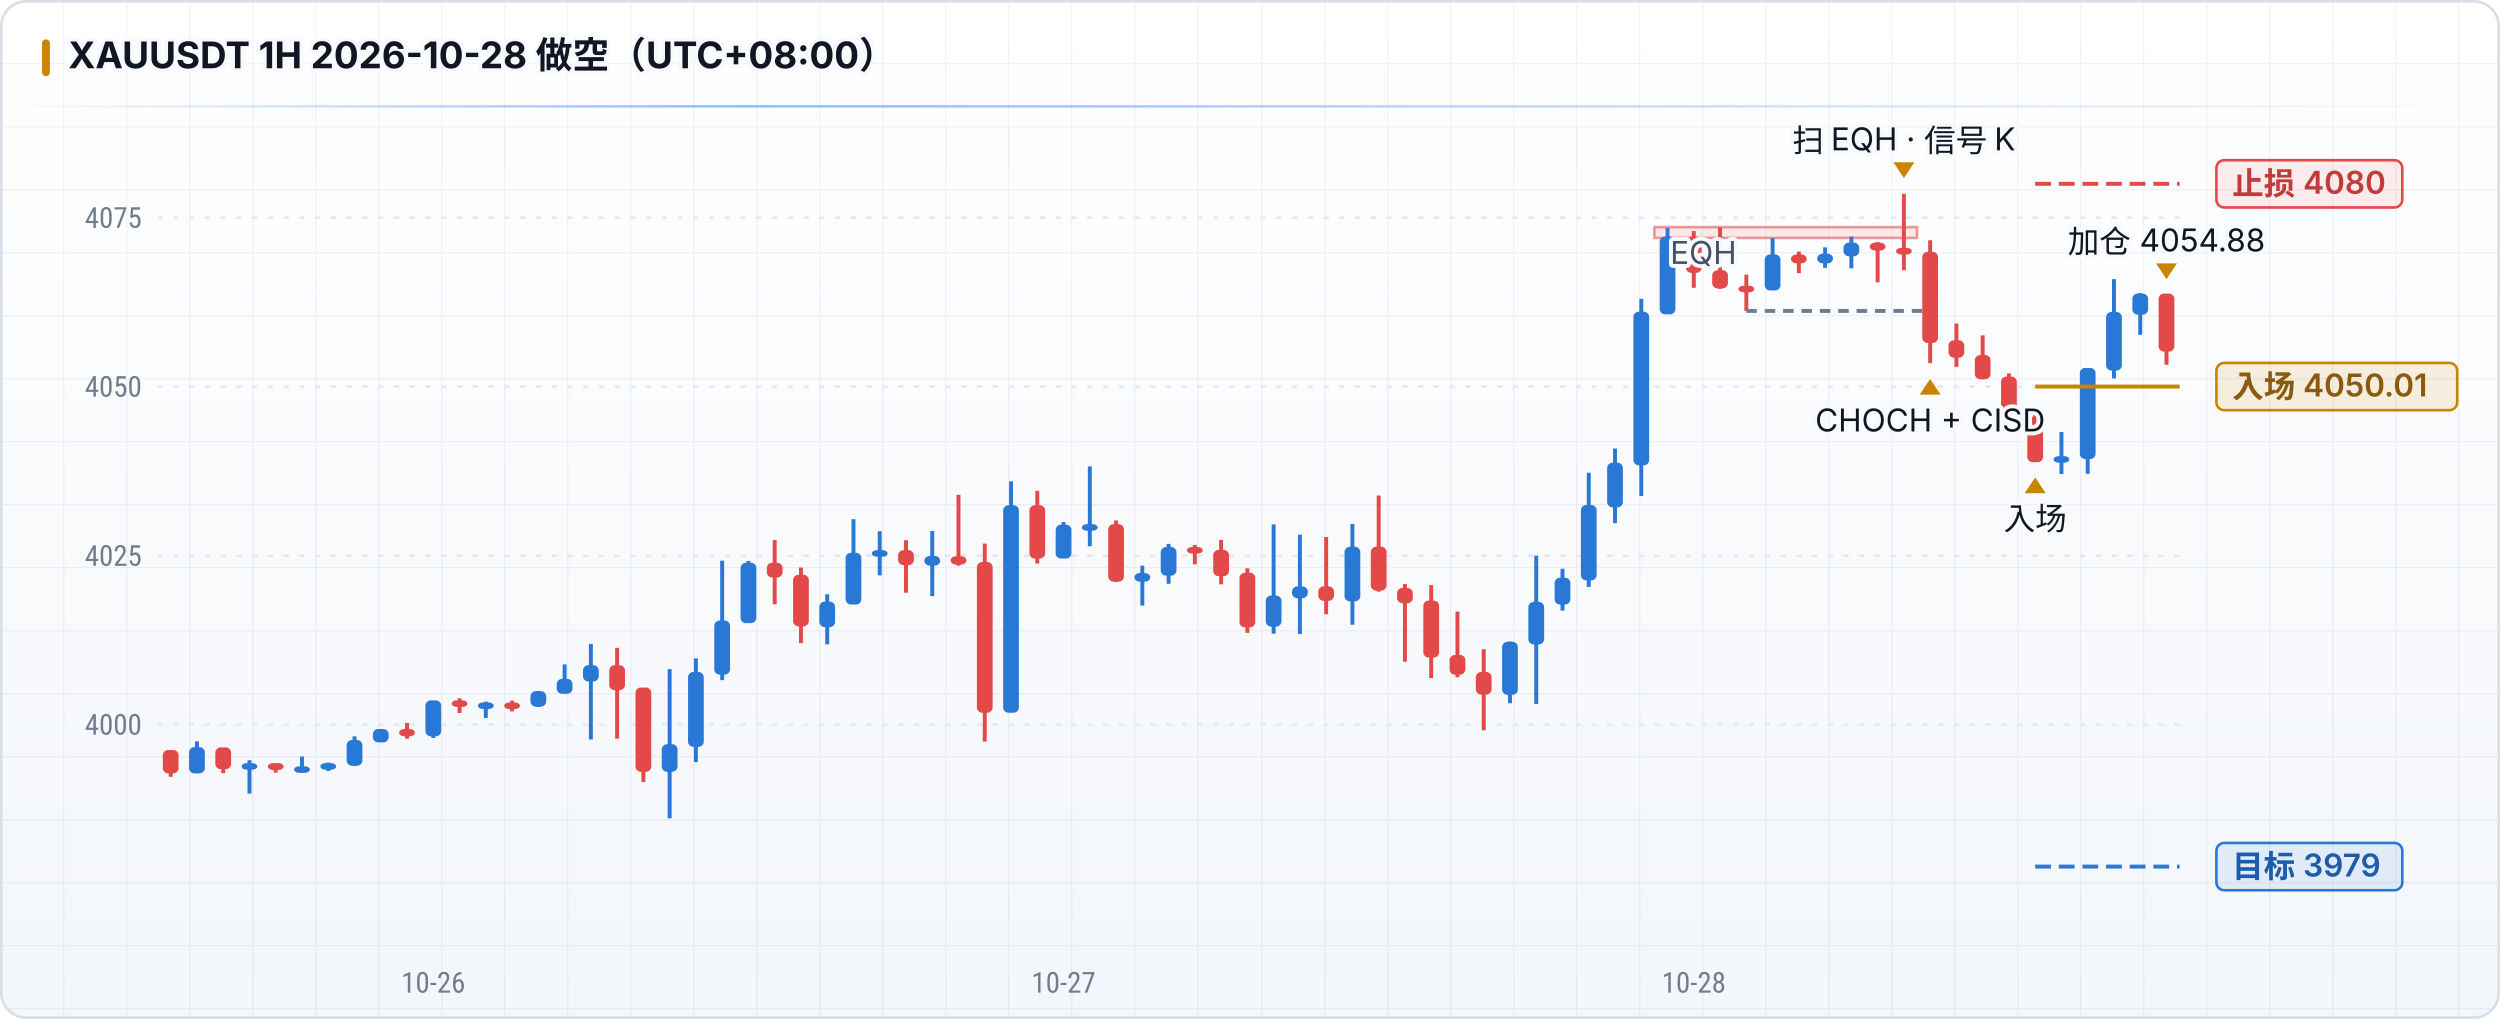
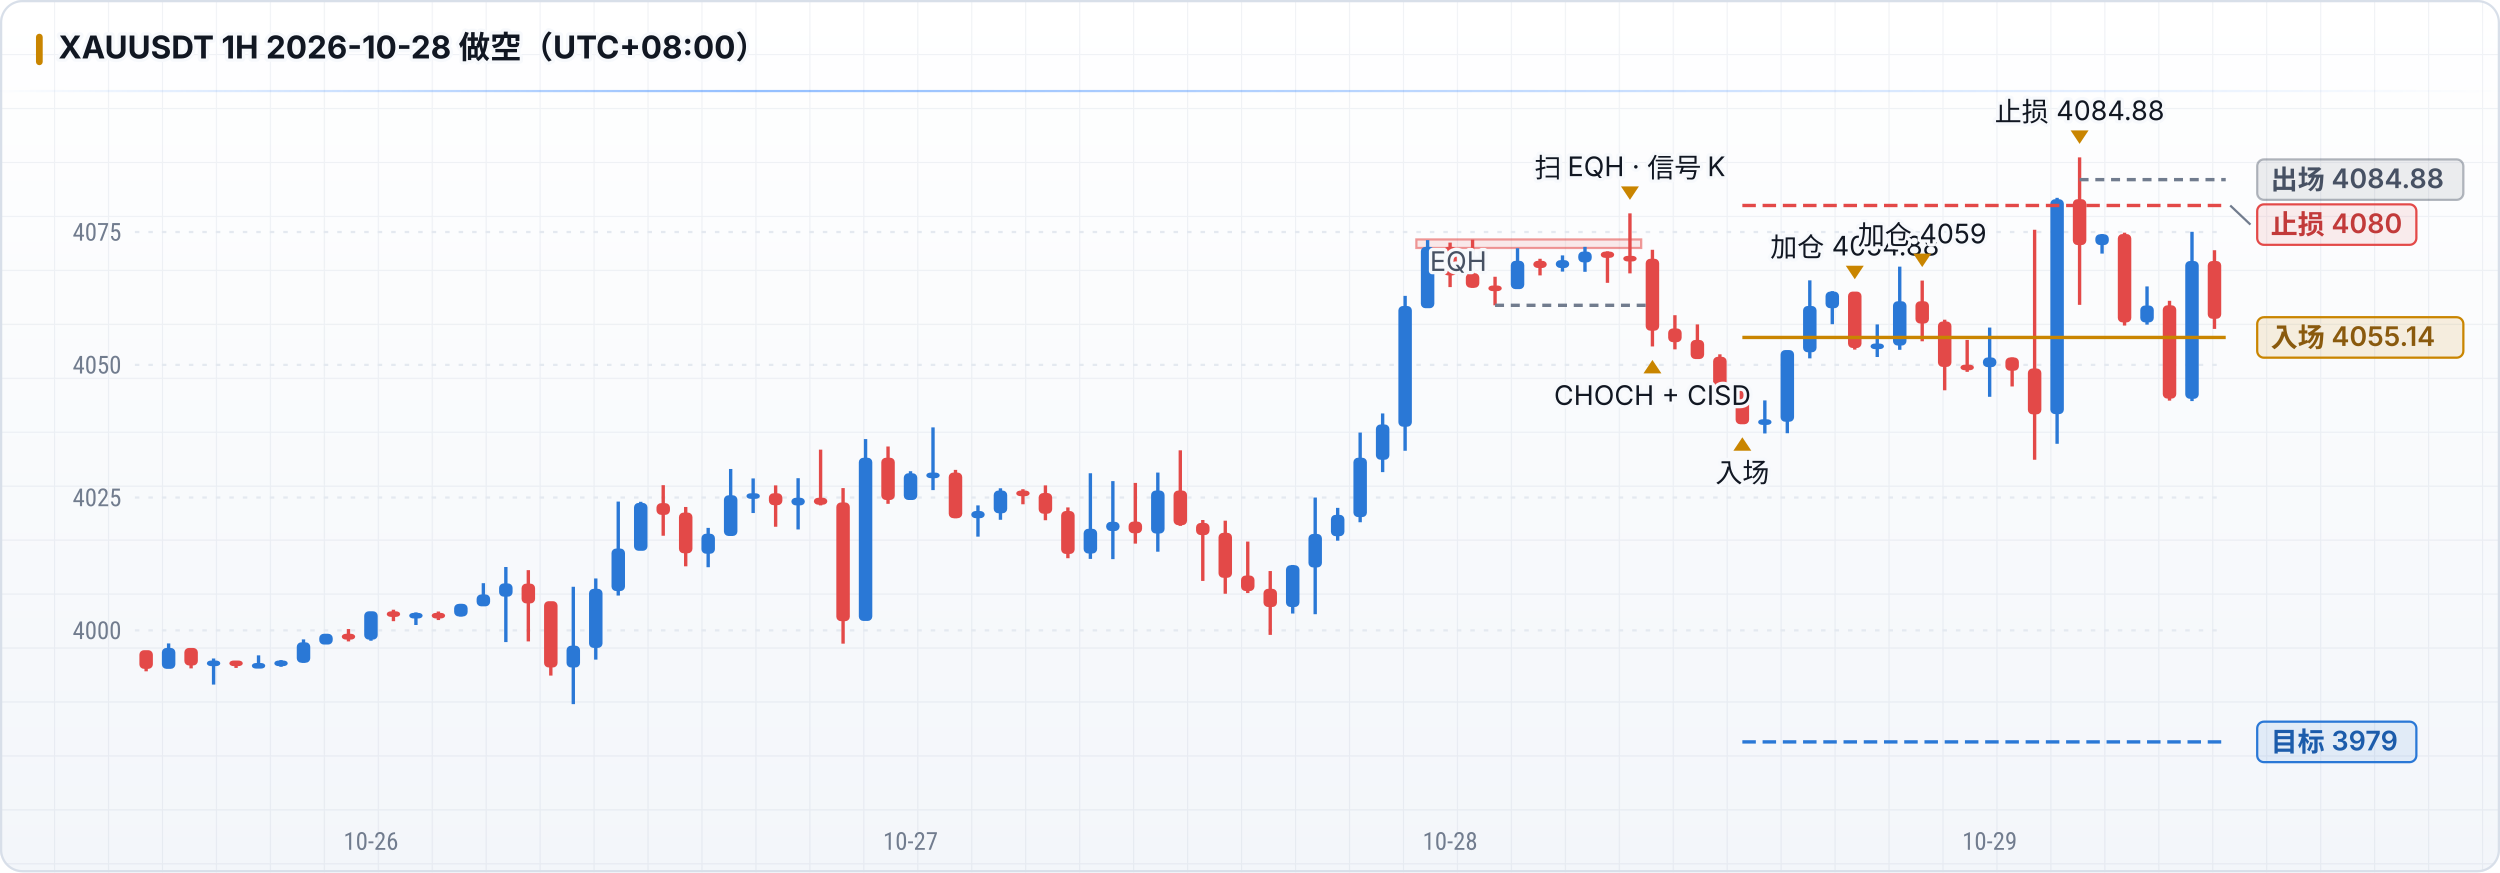
- <svg xmlns="http://www.w3.org/2000/svg" width="952" height="388" viewBox="0 0 952 388" role="img" aria-label="XAUUSDT 1H  2026-10-28 做空（UTC+08:00）">
+ <svg xmlns="http://www.w3.org/2000/svg" width="1112" height="388" viewBox="0 0 1112 388" role="img" aria-label="XAUUSDT 1H  2026-10-28 做空（UTC+08:00）">
  <style>
  .bg { fill: url(#bg); }
  .bg-grid { stroke: rgba(28, 60, 110, 0.06); }
  .frame { fill: none; stroke: #d8dfe9; }
  .title-mark { fill: #c98500; }
  .title { fill: #111722; font-weight: 650; font-size: 14px; }
  text { font-family: -apple-system, BlinkMacSystemFont, 'PingFang SC', 'Microsoft YaHei', sans-serif; font-size: 12px; fill: #111722; paint-order: stroke; stroke: #f7f9fc; stroke-width: 3px; stroke-linejoin: round; }
  .muted { fill: #475163; }
  .wick { stroke-width: 1.5; }
  .up { fill: #2a78d6; stroke: #2a78d6; }
  .down { fill: #e34948; stroke: #e34948; }
  .z-bull { fill: rgba(42, 120, 214, 0.13); stroke: rgba(42, 120, 214, 0.55); }
  .z-bear { fill: rgba(227, 73, 72, 0.11); stroke: rgba(227, 73, 72, 0.55); }
  .z-neutral { fill: rgba(71, 81, 99, 0.09); stroke: rgba(71, 81, 99, 0.25); stroke-dasharray: 2 3; }
  .z-accent { fill: rgba(212, 145, 34, 0.18); stroke: rgba(201, 133, 0, 0.75); }
  .l-neutral { stroke: #717c8e; stroke-dasharray: 4 3; }
  .l-stop { stroke: #e34948; stroke-dasharray: 6 3; }
  .l-target { stroke: #2a78d6; stroke-dasharray: 6 3; }
  .l-entry { stroke: #c98500; }
  .bracket { stroke: #717c8e; fill: none; }
  .grid { stroke: #e4e9f0; stroke-dasharray: 2 4; }
  .tick { font-family: 'DIN Alternate', 'Bahnschrift', 'Roboto Condensed', sans-serif; font-size: 11px; fill: #717c8e; stroke: none; }
  .arrow { fill: #c98500; stroke: none; }
  .tag rect { stroke-width: 1; }
  .tag text { stroke: none; font-weight: 600; }
  .t-neutral rect { fill: rgba(71, 81, 99, 0.1); stroke: rgba(71, 81, 99, 0.4); }
  .t-neutral text { fill: #475163; }
  .t-stop rect, .t-bear rect { fill: rgba(227, 73, 72, 0.1); stroke: #e34948; }
  .t-stop text, .t-bear text { fill: #c23a3a; }
  .t-target rect, .t-bull rect { fill: rgba(42, 120, 214, 0.1); stroke: #2a78d6; }
  .t-target text, .t-bull text { fill: #1c5cab; }
  .t-entry rect, .t-accent rect { fill: rgba(212, 145, 34, 0.14); stroke: #c98500; }
  .t-entry text, .t-accent text { fill: #8a5a0e; }
  @media (prefers-color-scheme: dark) {
    .bg-grid { stroke: rgba(110, 160, 230, 0.06); }
    .frame { stroke: #1c2839; }
    .title-mark { fill: #f0b44c; }
    .title, text { fill: #e3eaf4; }
    text { stroke: #0a111d; }
    .muted { fill: #a0b0c5; }
    .up { fill: #3d8bff; stroke: #3d8bff; }
    .down { fill: #f2555f; stroke: #f2555f; }
    .candles { filter: url(#glow); }
    .z-bull { fill: rgba(61, 139, 255, 0.14); stroke: rgba(61, 139, 255, 0.6); }
    .z-bear { fill: rgba(242, 85, 95, 0.13); stroke: rgba(242, 85, 95, 0.6); }
    .z-neutral { fill: rgba(160, 176, 197, 0.08); stroke: rgba(160, 176, 197, 0.25); }
    .z-accent { fill: rgba(240, 180, 76, 0.16); stroke: rgba(240, 180, 76, 0.75); }
    .l-neutral, .bracket { stroke: #8293ab; }
    .l-stop { stroke: #f2555f; }
    .l-target { stroke: #3d8bff; }
    .l-entry { stroke: #f0b44c; }
    .grid { stroke: #182334; }
    .tick { fill: #70829b; }
    .arrow { fill: #f0b44c; }
    .t-neutral rect { fill: rgba(160, 176, 197, 0.1); stroke: rgba(160, 176, 197, 0.45); }
    .t-neutral text { fill: #c5d0de; }
    .t-stop rect, .t-bear rect { fill: rgba(242, 85, 95, 0.16); stroke: #f2555f; }
    .t-stop text, .t-bear text { fill: #ff8f98; }
    .t-target rect, .t-bull rect { fill: rgba(61, 139, 255, 0.16); stroke: #3d8bff; }
    .t-target text, .t-bull text { fill: #8cc3ff; }
    .t-entry rect, .t-accent rect { fill: rgba(240, 180, 76, 0.16); stroke: #f0b44c; }
    .t-entry text, .t-accent text { fill: #ffd38a; }
  }
</style>
  <defs>
    <linearGradient id="bg" x1="0" y1="0" x2="0" y2="1">
      <stop offset="0" stop-color="#ffffff" />
      <stop offset="1" stop-color="#f3f6fa" />
    </linearGradient>
    <linearGradient id="edge" x1="0" y1="0" x2="1" y2="0">
      <stop offset="0" stop-color="#3d8bff" stop-opacity="0" />
      <stop offset="0.3" stop-color="#3d8bff" stop-opacity="0.55" />
      <stop offset="1" stop-color="#3d8bff" stop-opacity="0" />
    </linearGradient>
    <pattern id="paper" width="24" height="24" patternUnits="userSpaceOnUse">
      <path class="bg-grid" d="M24 0H0V24" fill="none" />
    </pattern>
    <filter id="glow" x="-50%" y="-10%" width="200%" height="120%">
      <feGaussianBlur stdDeviation="2.2" result="b" />
      <feMerge>
        <feMergeNode in="b" />
        <feMergeNode in="SourceGraphic" />
      </feMerge>
    </filter>
    <style>@media (prefers-color-scheme: dark) { #bg stop:first-child { stop-color: #0f1828; } #bg stop:last-child { stop-color: #070c16; } }</style>
  </defs>
-   <rect class="bg" width="952" height="388" rx="10" />
-   <rect width="952" height="388" rx="10" fill="url(#paper)" />
-   <rect class="frame" x="0.5" y="0.5" width="951" height="387" rx="9.5" />
-   <rect fill="url(#edge)" x="0" y="40" width="952" height="1" />
+   <rect class="bg" width="1112" height="388" rx="10" />
+   <rect width="1112" height="388" rx="10" fill="url(#paper)" />
+   <rect class="frame" x="0.5" y="0.5" width="1111" height="387" rx="9.5" />
+   <rect fill="url(#edge)" x="0" y="40" width="1112" height="1" />
  <rect class="title-mark" x="16" y="15" width="3" height="14" rx="1.5" />
  <text class="title" x="26" y="26">XAUUSDT 1H  2026-10-28 做空（UTC+08:00）</text>
-   <line class="grid" x1="60" x2="830" y1="275.9" y2="275.9" />
-   <text class="tick" x="54" y="275.9" dy="0.35em" text-anchor="end">4000</text>
-   <line class="grid" x1="60" x2="830" y1="211.6" y2="211.6" />
-   <text class="tick" x="54" y="211.6" dy="0.35em" text-anchor="end">4025</text>
-   <line class="grid" x1="60" x2="830" y1="147.2" y2="147.2" />
-   <text class="tick" x="54" y="147.2" dy="0.35em" text-anchor="end">4050</text>
-   <line class="grid" x1="60" x2="830" y1="82.9" y2="82.9" />
-   <text class="tick" x="54" y="82.9" dy="0.35em" text-anchor="end">4075</text>
+   <line class="grid" x1="60" x2="990" y1="280.4" y2="280.4" />
+   <text class="tick" x="54" y="280.4" dy="0.35em" text-anchor="end">4000</text>
+   <line class="grid" x1="60" x2="990" y1="221.3" y2="221.3" />
+   <text class="tick" x="54" y="221.3" dy="0.35em" text-anchor="end">4025</text>
+   <line class="grid" x1="60" x2="990" y1="162.3" y2="162.3" />
+   <text class="tick" x="54" y="162.3" dy="0.35em" text-anchor="end">4050</text>
+   <line class="grid" x1="60" x2="990" y1="103.2" y2="103.2" />
+   <text class="tick" x="54" y="103.2" dy="0.35em" text-anchor="end">4075</text>
  <text class="tick" x="165" y="378" text-anchor="middle">10-26</text>
  <text class="tick" x="405" y="378" text-anchor="middle">10-27</text>
  <text class="tick" x="645" y="378" text-anchor="middle">10-28</text>
-   <rect class="z-bear" x="630" y="86.5" width="100" height="4.1" />
+   <text class="tick" x="885" y="378" text-anchor="middle">10-29</text>
+   <rect class="z-bear" x="630" y="106.5" width="100" height="3.8" />
  <g class="candles">
-     <line class="wick down" x1="65" x2="65" y1="286.1" y2="295.8" />
-     <rect class="down" x="62.5" y="286.1" width="5" height="7.9" rx="1.5" />
-     <line class="wick up" x1="75" x2="75" y1="282.3" y2="294.1" />
-     <rect class="up" x="72.5" y="285" width="5" height="9" rx="1.5" />
-     <line class="wick down" x1="85" x2="85" y1="285" y2="294.4" />
-     <rect class="down" x="82.5" y="285.1" width="5" height="7.3" rx="1.5" />
-     <line class="wick up" x1="95" x2="95" y1="289.5" y2="302.2" />
-     <rect class="up" x="92.5" y="291.1" width="5" height="1.5" rx="1.5" />
-     <line class="wick down" x1="105" x2="105" y1="291" y2="294.2" />
-     <rect class="down" x="102.5" y="291.1" width="5" height="1.6" rx="1.5" />
-     <line class="wick up" x1="115" x2="115" y1="288.1" y2="293.3" />
-     <rect class="up" x="112.5" y="292.3" width="5" height="1.5" rx="1.5" />
-     <line class="wick up" x1="125" x2="125" y1="290.4" y2="293.6" />
-     <rect class="up" x="122.5" y="291.1" width="5" height="1.5" rx="1.5" />
-     <line class="wick up" x1="135" x2="135" y1="280.4" y2="291.7" />
-     <rect class="up" x="132.5" y="282.3" width="5" height="8.8" rx="1.5" />
-     <line class="wick up" x1="145" x2="145" y1="278.1" y2="282.3" />
-     <rect class="up" x="142.5" y="278.1" width="5" height="4.1" rx="1.5" />
-     <line class="wick down" x1="155" x2="155" y1="275.3" y2="281.3" />
-     <rect class="down" x="152.5" y="278.1" width="5" height="1.8" rx="1.5" />
-     <line class="wick up" x1="165" x2="165" y1="267" y2="281" />
-     <rect class="up" x="162.5" y="267.2" width="5" height="12.7" rx="1.5" />
-     <line class="wick down" x1="175" x2="175" y1="265.9" y2="271.5" />
-     <rect class="down" x="172.5" y="267.2" width="5" height="1.5" rx="1.5" />
-     <line class="wick up" x1="185" x2="185" y1="267.2" y2="273.4" />
-     <rect class="up" x="182.5" y="268" width="5" height="1.5" rx="1.5" />
-     <line class="wick down" x1="195" x2="195" y1="266.8" y2="270.9" />
-     <rect class="down" x="192.5" y="268" width="5" height="1.5" rx="1.5" />
-     <line class="wick up" x1="205" x2="205" y1="263.1" y2="269.2" />
-     <rect class="up" x="202.5" y="263.7" width="5" height="4.9" rx="1.5" />
-     <line class="wick up" x1="215" x2="215" y1="253" y2="264" />
-     <rect class="up" x="212.5" y="259" width="5" height="4.7" rx="1.5" />
-     <line class="wick up" x1="225" x2="225" y1="245.2" y2="281.6" />
-     <rect class="up" x="222.5" y="253.8" width="5" height="5.2" rx="1.5" />
-     <line class="wick down" x1="235" x2="235" y1="246.7" y2="281.3" />
-     <rect class="down" x="232.5" y="253.8" width="5" height="8.5" rx="1.5" />
-     <line class="wick down" x1="245" x2="245" y1="262.3" y2="297.8" />
-     <rect class="down" x="242.5" y="262.3" width="5" height="31.1" rx="1.5" />
-     <line class="wick up" x1="255" x2="255" y1="254.8" y2="311.6" />
-     <rect class="up" x="252.5" y="283.9" width="5" height="9.5" rx="1.5" />
-     <line class="wick up" x1="265" x2="265" y1="250.7" y2="290.2" />
-     <rect class="up" x="262.5" y="256.4" width="5" height="27.5" rx="1.5" />
-     <line class="wick up" x1="275" x2="275" y1="213.5" y2="259" />
-     <rect class="up" x="272.5" y="236.8" width="5" height="19.6" rx="1.5" />
-     <line class="wick up" x1="285" x2="285" y1="213.6" y2="236.8" />
-     <rect class="up" x="282.5" y="214.8" width="5" height="22" rx="1.5" />
-     <line class="wick down" x1="295" x2="295" y1="205.6" y2="230.1" />
-     <rect class="down" x="292.5" y="214.8" width="5" height="4.6" rx="1.5" />
-     <line class="wick down" x1="305" x2="305" y1="216.1" y2="244.9" />
-     <rect class="down" x="302.5" y="219.4" width="5" height="18.6" rx="1.5" />
-     <line class="wick up" x1="315" x2="315" y1="226.3" y2="245.4" />
-     <rect class="up" x="312.5" y="229.6" width="5" height="8.7" rx="1.5" />
-     <line class="wick up" x1="325" x2="325" y1="197.7" y2="229.7" />
-     <rect class="up" x="322.5" y="211" width="5" height="18.7" rx="1.5" />
-     <line class="wick up" x1="335" x2="335" y1="202.3" y2="219.1" />
-     <rect class="up" x="332.5" y="210" width="5" height="1.5" rx="1.5" />
-     <line class="wick down" x1="345" x2="345" y1="205.7" y2="225.7" />
-     <rect class="down" x="342.5" y="210" width="5" height="4.7" rx="1.5" />
-     <line class="wick up" x1="355" x2="355" y1="202.2" y2="227" />
-     <rect class="up" x="352.5" y="212.2" width="5" height="2.7" rx="1.5" />
-     <line class="wick down" x1="365" x2="365" y1="188.4" y2="215.4" />
-     <rect class="down" x="362.5" y="212.3" width="5" height="2.2" rx="1.5" />
-     <line class="wick down" x1="375" x2="375" y1="207" y2="282.4" />
-     <rect class="down" x="372.5" y="214.5" width="5" height="56.4" rx="1.5" />
-     <line class="wick up" x1="385" x2="385" y1="183.3" y2="270.9" />
-     <rect class="up" x="382.5" y="192.9" width="5" height="78" rx="1.5" />
-     <line class="wick down" x1="395" x2="395" y1="186.9" y2="214.6" />
-     <rect class="down" x="392.5" y="192.9" width="5" height="19.3" rx="1.5" />
-     <line class="wick up" x1="405" x2="405" y1="198.8" y2="212.2" />
-     <rect class="up" x="402.5" y="200.3" width="5" height="11.9" rx="1.5" />
-     <line class="wick up" x1="415" x2="415" y1="177.6" y2="208" />
-     <rect class="up" x="412.5" y="200.1" width="5" height="1.5" rx="1.5" />
-     <line class="wick down" x1="425" x2="425" y1="198.2" y2="221.6" />
-     <rect class="down" x="422.5" y="200.1" width="5" height="20.9" rx="1.5" />
-     <line class="wick up" x1="435" x2="435" y1="215.4" y2="230.6" />
-     <rect class="up" x="432.5" y="218.7" width="5" height="2.3" rx="1.5" />
-     <line class="wick up" x1="445" x2="445" y1="207.1" y2="222.3" />
-     <rect class="up" x="442.5" y="208.8" width="5" height="9.9" rx="1.5" />
-     <line class="wick down" x1="455" x2="455" y1="207.5" y2="214.9" />
-     <rect class="down" x="452.5" y="208.8" width="5" height="1.5" rx="1.5" />
-     <line class="wick down" x1="465" x2="465" y1="205.6" y2="222.5" />
-     <rect class="down" x="462.5" y="209.9" width="5" height="9" rx="1.5" />
-     <line class="wick down" x1="475" x2="475" y1="216.4" y2="241" />
-     <rect class="down" x="472.5" y="218.6" width="5" height="19.8" rx="1.5" />
-     <line class="wick up" x1="485" x2="485" y1="199.7" y2="241.3" />
-     <rect class="up" x="482.5" y="227.3" width="5" height="10.8" rx="1.5" />
-     <line class="wick up" x1="495" x2="495" y1="203.6" y2="241.4" />
-     <rect class="up" x="492.5" y="223.8" width="5" height="3.5" rx="1.5" />
-     <line class="wick down" x1="505" x2="505" y1="204.5" y2="233.9" />
-     <rect class="down" x="502.5" y="223.8" width="5" height="4.5" rx="1.5" />
-     <line class="wick up" x1="515" x2="515" y1="199.5" y2="237.9" />
-     <rect class="up" x="512.5" y="208.7" width="5" height="19.8" rx="1.5" />
-     <line class="wick down" x1="525" x2="525" y1="188.7" y2="225.3" />
-     <rect class="down" x="522.5" y="208.7" width="5" height="15.7" rx="1.5" />
-     <line class="wick down" x1="535" x2="535" y1="222.4" y2="252" />
-     <rect class="down" x="532.5" y="224.4" width="5" height="4.8" rx="1.5" />
-     <line class="wick down" x1="545" x2="545" y1="222.8" y2="258.2" />
-     <rect class="down" x="542.5" y="229.2" width="5" height="20.7" rx="1.5" />
-     <line class="wick down" x1="555" x2="555" y1="232.9" y2="257.9" />
-     <rect class="down" x="552.5" y="249.9" width="5" height="6.5" rx="1.5" />
-     <line class="wick down" x1="565" x2="565" y1="247.2" y2="278.1" />
-     <rect class="down" x="562.5" y="256.4" width="5" height="7.6" rx="1.5" />
-     <line class="wick up" x1="575" x2="575" y1="244.3" y2="267.8" />
-     <rect class="up" x="572.5" y="244.9" width="5" height="19.2" rx="1.5" />
-     <line class="wick up" x1="585" x2="585" y1="211.6" y2="268.1" />
-     <rect class="up" x="582.5" y="229.7" width="5" height="15.2" rx="1.5" />
-     <line class="wick up" x1="595" x2="595" y1="216.6" y2="232.5" />
-     <rect class="up" x="592.5" y="220.5" width="5" height="9.2" rx="1.5" />
-     <line class="wick up" x1="605" x2="605" y1="180" y2="223.5" />
-     <rect class="up" x="602.5" y="192.8" width="5" height="27.7" rx="1.5" />
-     <line class="wick up" x1="615" x2="615" y1="170.8" y2="199.2" />
-     <rect class="up" x="612.5" y="176.7" width="5" height="16" rx="1.5" />
-     <line class="wick up" x1="625" x2="625" y1="113.8" y2="188.9" />
-     <rect class="up" x="622.5" y="119.2" width="5" height="57.5" rx="1.5" />
-     <line class="wick up" x1="635" x2="635" y1="86.8" y2="119.2" />
-     <rect class="up" x="632.5" y="90.6" width="5" height="28.6" rx="1.5" />
-     <line class="wick down" x1="645" x2="645" y1="88" y2="109.6" />
-     <rect class="down" x="642.5" y="90.6" width="5" height="12.8" rx="1.5" />
-     <line class="wick down" x1="655" x2="655" y1="86.6" y2="110" />
-     <rect class="down" x="652.5" y="103.4" width="5" height="5.9" rx="1.5" />
-     <line class="wick down" x1="665" x2="665" y1="104.6" y2="118.4" />
-     <rect class="down" x="662.5" y="109.3" width="5" height="1.5" rx="1.5" />
-     <line class="wick up" x1="675" x2="675" y1="90.7" y2="110.1" />
-     <rect class="up" x="672.5" y="97.4" width="5" height="12.7" rx="1.5" />
-     <line class="wick down" x1="685" x2="685" y1="95.8" y2="104" />
-     <rect class="down" x="682.5" y="97.4" width="5" height="2.4" rx="1.5" />
-     <line class="wick up" x1="695" x2="695" y1="94.2" y2="102" />
-     <rect class="up" x="692.5" y="97.1" width="5" height="2.7" rx="1.5" />
-     <line class="wick up" x1="705" x2="705" y1="90.1" y2="102.2" />
-     <rect class="up" x="702.5" y="92.9" width="5" height="4.2" rx="1.5" />
-     <line class="wick down" x1="715" x2="715" y1="92.2" y2="107.5" />
-     <rect class="down" x="712.5" y="92.9" width="5" height="2" rx="1.5" />
-     <line class="wick down" x1="725" x2="725" y1="73.8" y2="102.9" />
-     <rect class="down" x="722.5" y="94.9" width="5" height="1.5" rx="1.5" />
-     <line class="wick down" x1="735" x2="735" y1="91.5" y2="138.3" />
-     <rect class="down" x="732.5" y="96.4" width="5" height="33.7" rx="1.5" />
-     <line class="wick down" x1="745" x2="745" y1="123.2" y2="139.7" />
-     <rect class="down" x="742.5" y="130.1" width="5" height="5.6" rx="1.5" />
-     <line class="wick down" x1="755" x2="755" y1="127.7" y2="144.4" />
-     <rect class="down" x="752.5" y="135.7" width="5" height="8.2" rx="1.5" />
-     <line class="wick down" x1="765" x2="765" y1="142.2" y2="161.2" />
-     <rect class="down" x="762.5" y="143.9" width="5" height="15.3" rx="1.5" />
-     <line class="wick down" x1="775" x2="775" y1="157.6" y2="175.8" />
-     <rect class="down" x="772.5" y="159.2" width="5" height="16.3" rx="1.5" />
-     <line class="wick up" x1="785" x2="785" y1="164.5" y2="180.5" />
-     <rect class="up" x="782.5" y="174.2" width="5" height="1.5" rx="1.5" />
-     <line class="wick up" x1="795" x2="795" y1="140.3" y2="180.4" />
-     <rect class="up" x="792.5" y="140.6" width="5" height="33.7" rx="1.5" />
-     <line class="wick up" x1="805" x2="805" y1="106.3" y2="144.1" />
-     <rect class="up" x="802.5" y="119.3" width="5" height="21.3" rx="1.5" />
-     <line class="wick up" x1="815" x2="815" y1="111.6" y2="127.5" />
-     <rect class="up" x="812.5" y="112.3" width="5" height="7" rx="1.5" />
-     <line class="wick down" x1="825" x2="825" y1="112.3" y2="138.9" />
-     <rect class="down" x="822.5" y="112.3" width="5" height="21.1" rx="1.5" />
-   </g>
-   <line class="l-target" x1="775" x2="830" y1="330" y2="330" stroke-width="1.5" />
-   <line class="l-stop" x1="775" x2="830" y1="70" y2="70" stroke-width="1.5" />
-   <line class="l-entry" x1="775" x2="830" y1="147.2" y2="147.2" stroke-width="1.5" />
-   <line class="l-neutral" x1="665" x2="735" y1="118.4" y2="118.4" stroke-width="1.5" />
-   <text class="muted" x="636" y="100.5">EQH</text>
+     <line class="wick down" x1="65" x2="65" y1="289.7" y2="298.6" />
+     <rect class="down" x="62.5" y="289.7" width="5" height="7.3" rx="1.5" />
+     <line class="wick up" x1="75" x2="75" y1="286.2" y2="297" />
+     <rect class="up" x="72.5" y="288.7" width="5" height="8.3" rx="1.5" />
+     <line class="wick down" x1="85" x2="85" y1="288.7" y2="297.3" />
+     <rect class="down" x="82.5" y="288.7" width="5" height="6.8" rx="1.5" />
+     <line class="wick up" x1="95" x2="95" y1="292.9" y2="304.5" />
+     <rect class="up" x="92.5" y="294.3" width="5" height="1.5" rx="1.5" />
+     <line class="wick down" x1="105" x2="105" y1="294.2" y2="297.1" />
+     <rect class="down" x="102.5" y="294.3" width="5" height="1.5" rx="1.5" />
+     <line class="wick up" x1="115" x2="115" y1="291.5" y2="296.3" />
+     <rect class="up" x="112.5" y="295.4" width="5" height="1.5" rx="1.5" />
+     <line class="wick up" x1="125" x2="125" y1="293.6" y2="296.6" />
+     <rect class="up" x="122.5" y="294.3" width="5" height="1.5" rx="1.5" />
+     <line class="wick up" x1="135" x2="135" y1="284.4" y2="294.8" />
+     <rect class="up" x="132.5" y="286.2" width="5" height="8.1" rx="1.5" />
+     <line class="wick up" x1="145" x2="145" y1="282.3" y2="286.2" />
+     <rect class="up" x="142.5" y="282.4" width="5" height="3.8" rx="1.5" />
+     <line class="wick down" x1="155" x2="155" y1="279.8" y2="285.3" />
+     <rect class="down" x="152.5" y="282.4" width="5" height="1.6" rx="1.5" />
+     <line class="wick up" x1="165" x2="165" y1="272.2" y2="285" />
+     <rect class="up" x="162.5" y="272.4" width="5" height="11.6" rx="1.5" />
+     <line class="wick down" x1="175" x2="175" y1="271.2" y2="276.3" />
+     <rect class="down" x="172.5" y="272.4" width="5" height="1.5" rx="1.5" />
+     <line class="wick up" x1="185" x2="185" y1="272.4" y2="278" />
+     <rect class="up" x="182.5" y="273.1" width="5" height="1.5" rx="1.5" />
+     <line class="wick down" x1="195" x2="195" y1="272" y2="275.8" />
+     <rect class="down" x="192.5" y="273.1" width="5" height="1.5" rx="1.5" />
+     <line class="wick up" x1="205" x2="205" y1="268.6" y2="274.2" />
+     <rect class="up" x="202.5" y="269.1" width="5" height="4.6" rx="1.5" />
+     <line class="wick up" x1="215" x2="215" y1="259.4" y2="269.4" />
+     <rect class="up" x="212.5" y="264.9" width="5" height="4.3" rx="1.5" />
+     <line class="wick up" x1="225" x2="225" y1="252.2" y2="285.6" />
+     <rect class="up" x="222.5" y="260" width="5" height="4.9" rx="1.5" />
+     <line class="wick down" x1="235" x2="235" y1="253.6" y2="285.3" />
+     <rect class="down" x="232.5" y="260.1" width="5" height="7.8" rx="1.5" />
+     <line class="wick down" x1="245" x2="245" y1="267.9" y2="300.5" />
+     <rect class="down" x="242.5" y="267.9" width="5" height="28.5" rx="1.5" />
+     <line class="wick up" x1="255" x2="255" y1="261" y2="313.2" />
+     <rect class="up" x="252.5" y="287.7" width="5" height="8.7" rx="1.5" />
+     <line class="wick up" x1="265" x2="265" y1="257.3" y2="293.4" />
+     <rect class="up" x="262.5" y="262.4" width="5" height="25.3" rx="1.5" />
+     <line class="wick up" x1="275" x2="275" y1="223.1" y2="264.9" />
+     <rect class="up" x="272.5" y="244.5" width="5" height="17.9" rx="1.5" />
+     <line class="wick up" x1="285" x2="285" y1="223.2" y2="244.5" />
+     <rect class="up" x="282.5" y="224.2" width="5" height="20.3" rx="1.5" />
+     <line class="wick down" x1="295" x2="295" y1="215.8" y2="238.3" />
+     <rect class="down" x="292.5" y="224.3" width="5" height="4.2" rx="1.5" />
+     <line class="wick down" x1="305" x2="305" y1="225.5" y2="251.9" />
+     <rect class="down" x="302.5" y="228.5" width="5" height="17.1" rx="1.5" />
+     <line class="wick up" x1="315" x2="315" y1="234.8" y2="252.3" />
+     <rect class="up" x="312.5" y="237.9" width="5" height="7.9" rx="1.5" />
+     <line class="wick up" x1="325" x2="325" y1="208.6" y2="237.9" />
+     <rect class="up" x="322.5" y="220.8" width="5" height="17.1" rx="1.5" />
+     <line class="wick up" x1="335" x2="335" y1="212.8" y2="228.2" />
+     <rect class="up" x="332.5" y="219.9" width="5" height="1.5" rx="1.5" />
+     <line class="wick down" x1="345" x2="345" y1="215.9" y2="234.3" />
+     <rect class="down" x="342.5" y="219.9" width="5" height="4.3" rx="1.5" />
+     <line class="wick up" x1="355" x2="355" y1="212.7" y2="235.5" />
+     <rect class="up" x="352.5" y="221.9" width="5" height="2.4" rx="1.5" />
+     <line class="wick down" x1="365" x2="365" y1="200" y2="224.8" />
+     <rect class="down" x="362.5" y="221.9" width="5" height="2.1" rx="1.5" />
+     <line class="wick down" x1="375" x2="375" y1="217.1" y2="286.3" />
+     <rect class="down" x="372.5" y="224" width="5" height="51.8" rx="1.5" />
+     <line class="wick up" x1="385" x2="385" y1="195.3" y2="275.8" />
+     <rect class="up" x="382.5" y="204.1" width="5" height="71.6" rx="1.5" />
+     <line class="wick down" x1="395" x2="395" y1="198.6" y2="224.1" />
+     <rect class="down" x="392.5" y="204.1" width="5" height="17.8" rx="1.5" />
+     <line class="wick up" x1="405" x2="405" y1="209.6" y2="221.9" />
+     <rect class="up" x="402.5" y="211" width="5" height="10.9" rx="1.5" />
+     <line class="wick up" x1="415" x2="415" y1="190.1" y2="218" />
+     <rect class="up" x="412.5" y="210.7" width="5" height="1.5" rx="1.5" />
+     <line class="wick down" x1="425" x2="425" y1="209" y2="230.5" />
+     <rect class="down" x="422.5" y="210.7" width="5" height="19.3" rx="1.5" />
+     <line class="wick up" x1="435" x2="435" y1="224.8" y2="238.7" />
+     <rect class="up" x="432.5" y="227.8" width="5" height="2.2" rx="1.5" />
+     <line class="wick up" x1="445" x2="445" y1="217.2" y2="231.2" />
+     <rect class="up" x="442.5" y="218.7" width="5" height="9.1" rx="1.5" />
+     <line class="wick down" x1="455" x2="455" y1="217.6" y2="224.3" />
+     <rect class="down" x="452.5" y="218.7" width="5" height="1.5" rx="1.5" />
+     <line class="wick down" x1="465" x2="465" y1="215.9" y2="231.4" />
+     <rect class="down" x="462.5" y="219.8" width="5" height="8.2" rx="1.5" />
+     <line class="wick down" x1="475" x2="475" y1="225.7" y2="248.3" />
+     <rect class="down" x="472.5" y="227.8" width="5" height="18.1" rx="1.5" />
+     <line class="wick up" x1="485" x2="485" y1="210.5" y2="248.6" />
+     <rect class="up" x="482.5" y="235.7" width="5" height="10" rx="1.5" />
+     <line class="wick up" x1="495" x2="495" y1="214" y2="248.7" />
+     <rect class="up" x="492.5" y="232.6" width="5" height="3.1" rx="1.5" />
+     <line class="wick down" x1="505" x2="505" y1="214.8" y2="241.8" />
+     <rect class="down" x="502.5" y="232.5" width="5" height="4.2" rx="1.5" />
+     <line class="wick up" x1="515" x2="515" y1="210.2" y2="245.4" />
+     <rect class="up" x="512.5" y="218.7" width="5" height="18.1" rx="1.5" />
+     <line class="wick down" x1="525" x2="525" y1="200.3" y2="233.9" />
+     <rect class="down" x="522.5" y="218.7" width="5" height="14.4" rx="1.5" />
+     <line class="wick down" x1="535" x2="535" y1="231.3" y2="258.4" />
+     <rect class="down" x="532.5" y="233.1" width="5" height="4.4" rx="1.5" />
+     <line class="wick down" x1="545" x2="545" y1="231.6" y2="264.1" />
+     <rect class="down" x="542.5" y="237.5" width="5" height="19" rx="1.5" />
+     <line class="wick down" x1="555" x2="555" y1="240.9" y2="263.8" />
+     <rect class="down" x="552.5" y="256.5" width="5" height="5.9" rx="1.5" />
+     <line class="wick down" x1="565" x2="565" y1="254" y2="282.4" />
+     <rect class="down" x="562.5" y="262.4" width="5" height="7.1" rx="1.5" />
+     <line class="wick up" x1="575" x2="575" y1="251.3" y2="272.9" />
+     <rect class="up" x="572.5" y="251.9" width="5" height="17.6" rx="1.5" />
+     <line class="wick up" x1="585" x2="585" y1="221.3" y2="273.2" />
+     <rect class="up" x="582.5" y="238" width="5" height="13.9" rx="1.5" />
+     <line class="wick up" x1="595" x2="595" y1="225.9" y2="240.5" />
+     <rect class="up" x="592.5" y="229.5" width="5" height="8.5" rx="1.5" />
+     <line class="wick up" x1="605" x2="605" y1="192.4" y2="232.3" />
+     <rect class="up" x="602.5" y="204.1" width="5" height="25.4" rx="1.5" />
+     <line class="wick up" x1="615" x2="615" y1="183.9" y2="210" />
+     <rect class="up" x="612.5" y="189.3" width="5" height="14.7" rx="1.5" />
+     <line class="wick up" x1="625" x2="625" y1="131.6" y2="200.5" />
+     <rect class="up" x="622.5" y="136.6" width="5" height="52.7" rx="1.5" />
+     <line class="wick up" x1="635" x2="635" y1="106.8" y2="136.6" />
+     <rect class="up" x="632.5" y="110.3" width="5" height="26.3" rx="1.5" />
+     <line class="wick down" x1="645" x2="645" y1="107.9" y2="127.7" />
+     <rect class="down" x="642.5" y="110.3" width="5" height="11.7" rx="1.5" />
+     <line class="wick down" x1="655" x2="655" y1="106.6" y2="128" />
+     <rect class="down" x="652.5" y="122" width="5" height="5.5" rx="1.5" />
+     <line class="wick down" x1="665" x2="665" y1="123.1" y2="135.8" />
+     <rect class="down" x="662.5" y="127.5" width="5" height="1.5" rx="1.5" />
+     <line class="wick up" x1="675" x2="675" y1="110.4" y2="128.2" />
+     <rect class="up" x="672.5" y="116.5" width="5" height="11.6" rx="1.5" />
+     <line class="wick down" x1="685" x2="685" y1="115.1" y2="122.5" />
+     <rect class="down" x="682.5" y="116.5" width="5" height="2.2" rx="1.5" />
+     <line class="wick up" x1="695" x2="695" y1="113.6" y2="120.8" />
+     <rect class="up" x="692.5" y="116.2" width="5" height="2.5" rx="1.5" />
+     <line class="wick up" x1="705" x2="705" y1="109.8" y2="120.9" />
+     <rect class="up" x="702.5" y="112.4" width="5" height="3.8" rx="1.5" />
+     <line class="wick down" x1="715" x2="715" y1="111.8" y2="125.8" />
+     <rect class="down" x="712.5" y="112.4" width="5" height="1.8" rx="1.5" />
+     <line class="wick down" x1="725" x2="725" y1="94.9" y2="121.6" />
+     <rect class="down" x="722.5" y="114.3" width="5" height="1.5" rx="1.5" />
+     <line class="wick down" x1="735" x2="735" y1="111.1" y2="154.1" />
+     <rect class="down" x="732.5" y="115.6" width="5" height="31" rx="1.5" />
+     <line class="wick down" x1="745" x2="745" y1="140.2" y2="155.4" />
+     <rect class="down" x="742.5" y="146.6" width="5" height="5.1" rx="1.5" />
+     <line class="wick down" x1="755" x2="755" y1="144.3" y2="159.6" />
+     <rect class="down" x="752.5" y="151.7" width="5" height="7.5" rx="1.5" />
+     <line class="wick down" x1="765" x2="765" y1="157.6" y2="175.1" />
+     <rect class="down" x="762.5" y="159.2" width="5" height="14.1" rx="1.5" />
+     <line class="wick down" x1="775" x2="775" y1="171.7" y2="188.5" />
+     <rect class="down" x="772.5" y="173.3" width="5" height="14.9" rx="1.5" />
+     <line class="wick up" x1="785" x2="785" y1="178.1" y2="192.8" />
+     <rect class="up" x="782.5" y="187" width="5" height="1.5" rx="1.5" />
+     <line class="wick up" x1="795" x2="795" y1="155.9" y2="192.7" />
+     <rect class="up" x="792.5" y="156.2" width="5" height="30.9" rx="1.5" />
+     <line class="wick up" x1="805" x2="805" y1="124.7" y2="159.4" />
+     <rect class="up" x="802.5" y="136.6" width="5" height="19.6" rx="1.5" />
+     <line class="wick up" x1="815" x2="815" y1="129.5" y2="144.2" />
+     <rect class="up" x="812.5" y="130.2" width="5" height="6.4" rx="1.5" />
+     <line class="wick down" x1="825" x2="825" y1="130.2" y2="155.5" />
+     <rect class="down" x="822.5" y="130.2" width="5" height="24.1" rx="1.5" />
+     <line class="wick up" x1="835" x2="835" y1="144.3" y2="158.8" />
+     <rect class="up" x="832.5" y="153.3" width="5" height="1.5" rx="1.5" />
+     <line class="wick up" x1="845" x2="845" y1="118.6" y2="155.6" />
+     <rect class="up" x="842.5" y="134.5" width="5" height="18.7" rx="1.5" />
+     <line class="wick down" x1="855" x2="855" y1="124.8" y2="151.8" />
+     <rect class="down" x="852.5" y="134.5" width="5" height="8.9" rx="1.5" />
+     <line class="wick down" x1="865" x2="865" y1="142.2" y2="173.6" />
+     <rect class="down" x="862.5" y="143.5" width="5" height="19.2" rx="1.5" />
+     <line class="wick down" x1="875" x2="875" y1="151.2" y2="165.4" />
+     <rect class="down" x="872.5" y="162.7" width="5" height="1.5" rx="1.5" />
+     <line class="wick up" x1="885" x2="885" y1="145.7" y2="176.5" />
+     <rect class="up" x="882.5" y="159.5" width="5" height="3.3" rx="1.5" />
+     <line class="wick down" x1="895" x2="895" y1="159" y2="171.9" />
+     <rect class="down" x="892.5" y="159.5" width="5" height="4.9" rx="1.5" />
+     <line class="wick down" x1="905" x2="905" y1="102.2" y2="204.5" />
+     <rect class="down" x="902.5" y="164.4" width="5" height="19.4" rx="1.5" />
+     <line class="wick up" x1="915" x2="915" y1="88" y2="197.4" />
+     <rect class="up" x="912.5" y="89.1" width="5" height="94.6" rx="1.5" />
+     <line class="wick down" x1="925" x2="925" y1="70" y2="135.6" />
+     <rect class="down" x="922.5" y="89.1" width="5" height="19.4" rx="1.5" />
+     <line class="wick up" x1="935" x2="935" y1="104.1" y2="112.8" />
+     <rect class="up" x="932.5" y="104.7" width="5" height="3.8" rx="1.5" />
+     <line class="wick down" x1="945" x2="945" y1="103.5" y2="144.8" />
+     <rect class="down" x="942.5" y="104.6" width="5" height="38.3" rx="1.5" />
+     <line class="wick up" x1="955" x2="955" y1="127.4" y2="144.4" />
+     <rect class="up" x="952.5" y="136.4" width="5" height="6.5" rx="1.5" />
+     <line class="wick down" x1="965" x2="965" y1="133.8" y2="178.2" />
+     <rect class="down" x="962.5" y="136.3" width="5" height="40.5" rx="1.5" />
+     <line class="wick up" x1="975" x2="975" y1="103.1" y2="178.4" />
+     <rect class="up" x="972.5" y="116.6" width="5" height="60.3" rx="1.5" />
+     <line class="wick down" x1="985" x2="985" y1="111.3" y2="146.3" />
+     <rect class="down" x="982.5" y="116.6" width="5" height="24.7" rx="1.5" />
+   </g>
+   <line class="l-target" x1="775" x2="990" y1="330" y2="330" stroke-width="1.5" />
+   <line class="l-stop" x1="775" x2="990" y1="91.4" y2="91.4" stroke-width="1.5" />
+   <line class="l-entry" x1="775" x2="990" y1="150.1" y2="150.1" stroke-width="1.5" />
+   <line class="l-neutral" x1="925" x2="990" y1="79.9" y2="79.9" stroke-width="1.5" />
+   <line class="l-neutral" x1="665" x2="735" y1="135.8" y2="135.8" stroke-width="1.5" />
+   <text class="muted" x="636" y="120.5">EQH</text>
  <g class="tag t-target">
-     <rect x="844" y="321" width="70.8" height="18" rx="3" />
-     <text x="850" y="330" dy="0.35em">目标 3979</text>
-   </g>
+     <rect x="1004" y="321" width="70.8" height="18" rx="3" />
+     <text x="1010" y="330" dy="0.35em">目标 3979</text>
+   </g>
+   <path class="bracket" d="M992,91.4 L1001,99.9" />
  <g class="tag t-stop">
-     <rect x="844" y="61" width="70.8" height="18" rx="3" />
-     <text x="850" y="70" dy="0.35em">止损 4080</text>
+     <rect x="1004" y="90.9" width="70.8" height="18" rx="3" />
+     <text x="1010" y="99.9" dy="0.35em">止损 4080</text>
  </g>
  <g class="tag t-entry">
-     <rect x="844" y="138.2" width="91.7" height="18" rx="3" />
-     <text x="850" y="147.2" dy="0.35em">入场 4050.01</text>
-   </g>
-   <path class="arrow" d="M775,181.8 l-4,6 h8 z" />
-   <text x="775" y="201.8" text-anchor="middle">入场</text>
-   <path class="arrow" d="M725,67.8 l-4,-6 h8 z" />
-   <text x="725" y="57.8" text-anchor="middle">扫 EQH · 信号 K</text>
-   <path class="arrow" d="M735,144.3 l-4,6 h8 z" />
-   <text x="735" y="164.3" text-anchor="middle">CHOCH + CISD</text>
-   <path class="arrow" d="M825,106.3 l-4,-6 h8 z" />
-   <text x="825" y="96.3" text-anchor="middle">加仓 4054.88</text>
+     <rect x="1004" y="141.1" width="91.7" height="18" rx="3" />
+     <text x="1010" y="150.1" dy="0.35em">入场 4055.14</text>
+   </g>
+   <g class="tag t-neutral">
+     <rect x="1004" y="70.9" width="91.7" height="18" rx="3" />
+     <text x="1010" y="79.9" dy="0.35em">出场 4084.88</text>
+   </g>
+   <path class="arrow" d="M775,194.5 l-4,6 h8 z" />
+   <text x="775" y="214.5" text-anchor="middle">入场</text>
+   <path class="arrow" d="M725,88.9 l-4,-6 h8 z" />
+   <text x="725" y="78.9" text-anchor="middle">扫 EQH · 信号 K</text>
+   <path class="arrow" d="M735,160.1 l-4,6 h8 z" />
+   <text x="735" y="180.1" text-anchor="middle">CHOCH + CISD</text>
+   <path class="arrow" d="M825,124.2 l-4,-6 h8 z" />
+   <text x="825" y="114.2" text-anchor="middle">加仓 4054.88</text>
+   <path class="arrow" d="M855,118.8 l-4,-6 h8 z" />
+   <text x="855" y="108.8" text-anchor="middle">加仓 4059</text>
+   <path class="arrow" d="M925,64 l-4,-6 h8 z" />
+   <text x="925" y="54" text-anchor="middle">止损 4084.88</text>
</svg>
